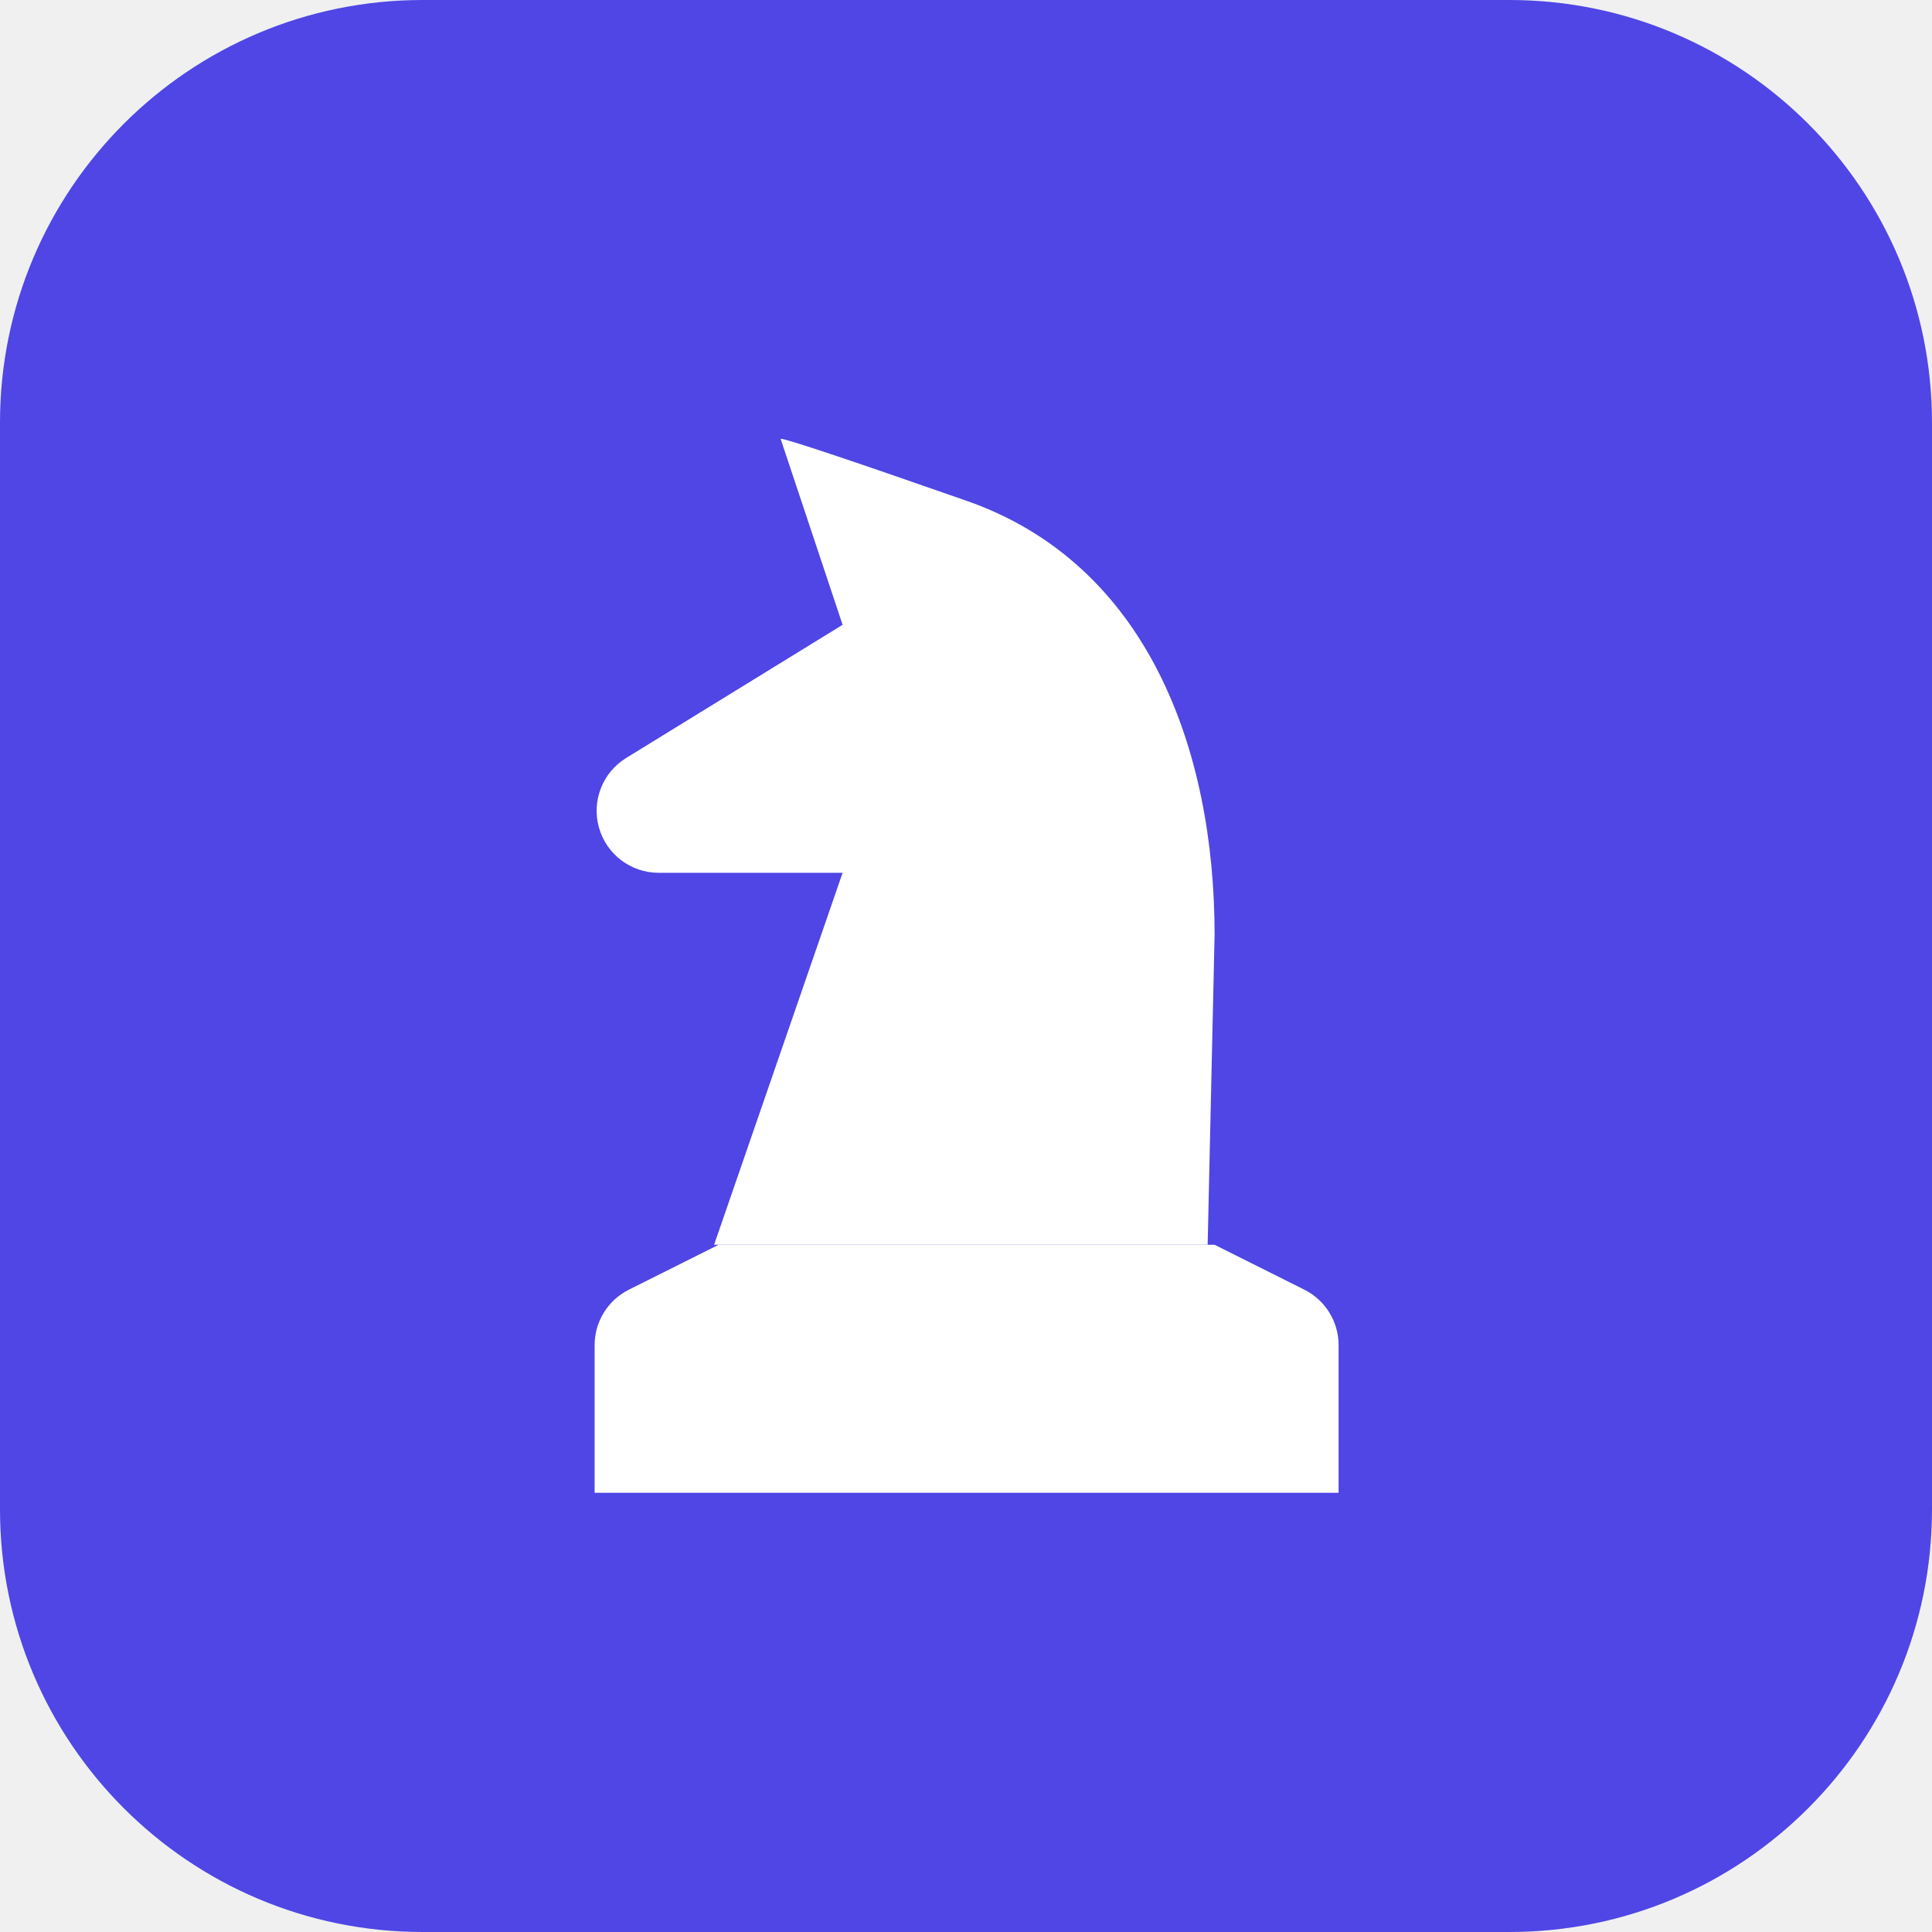
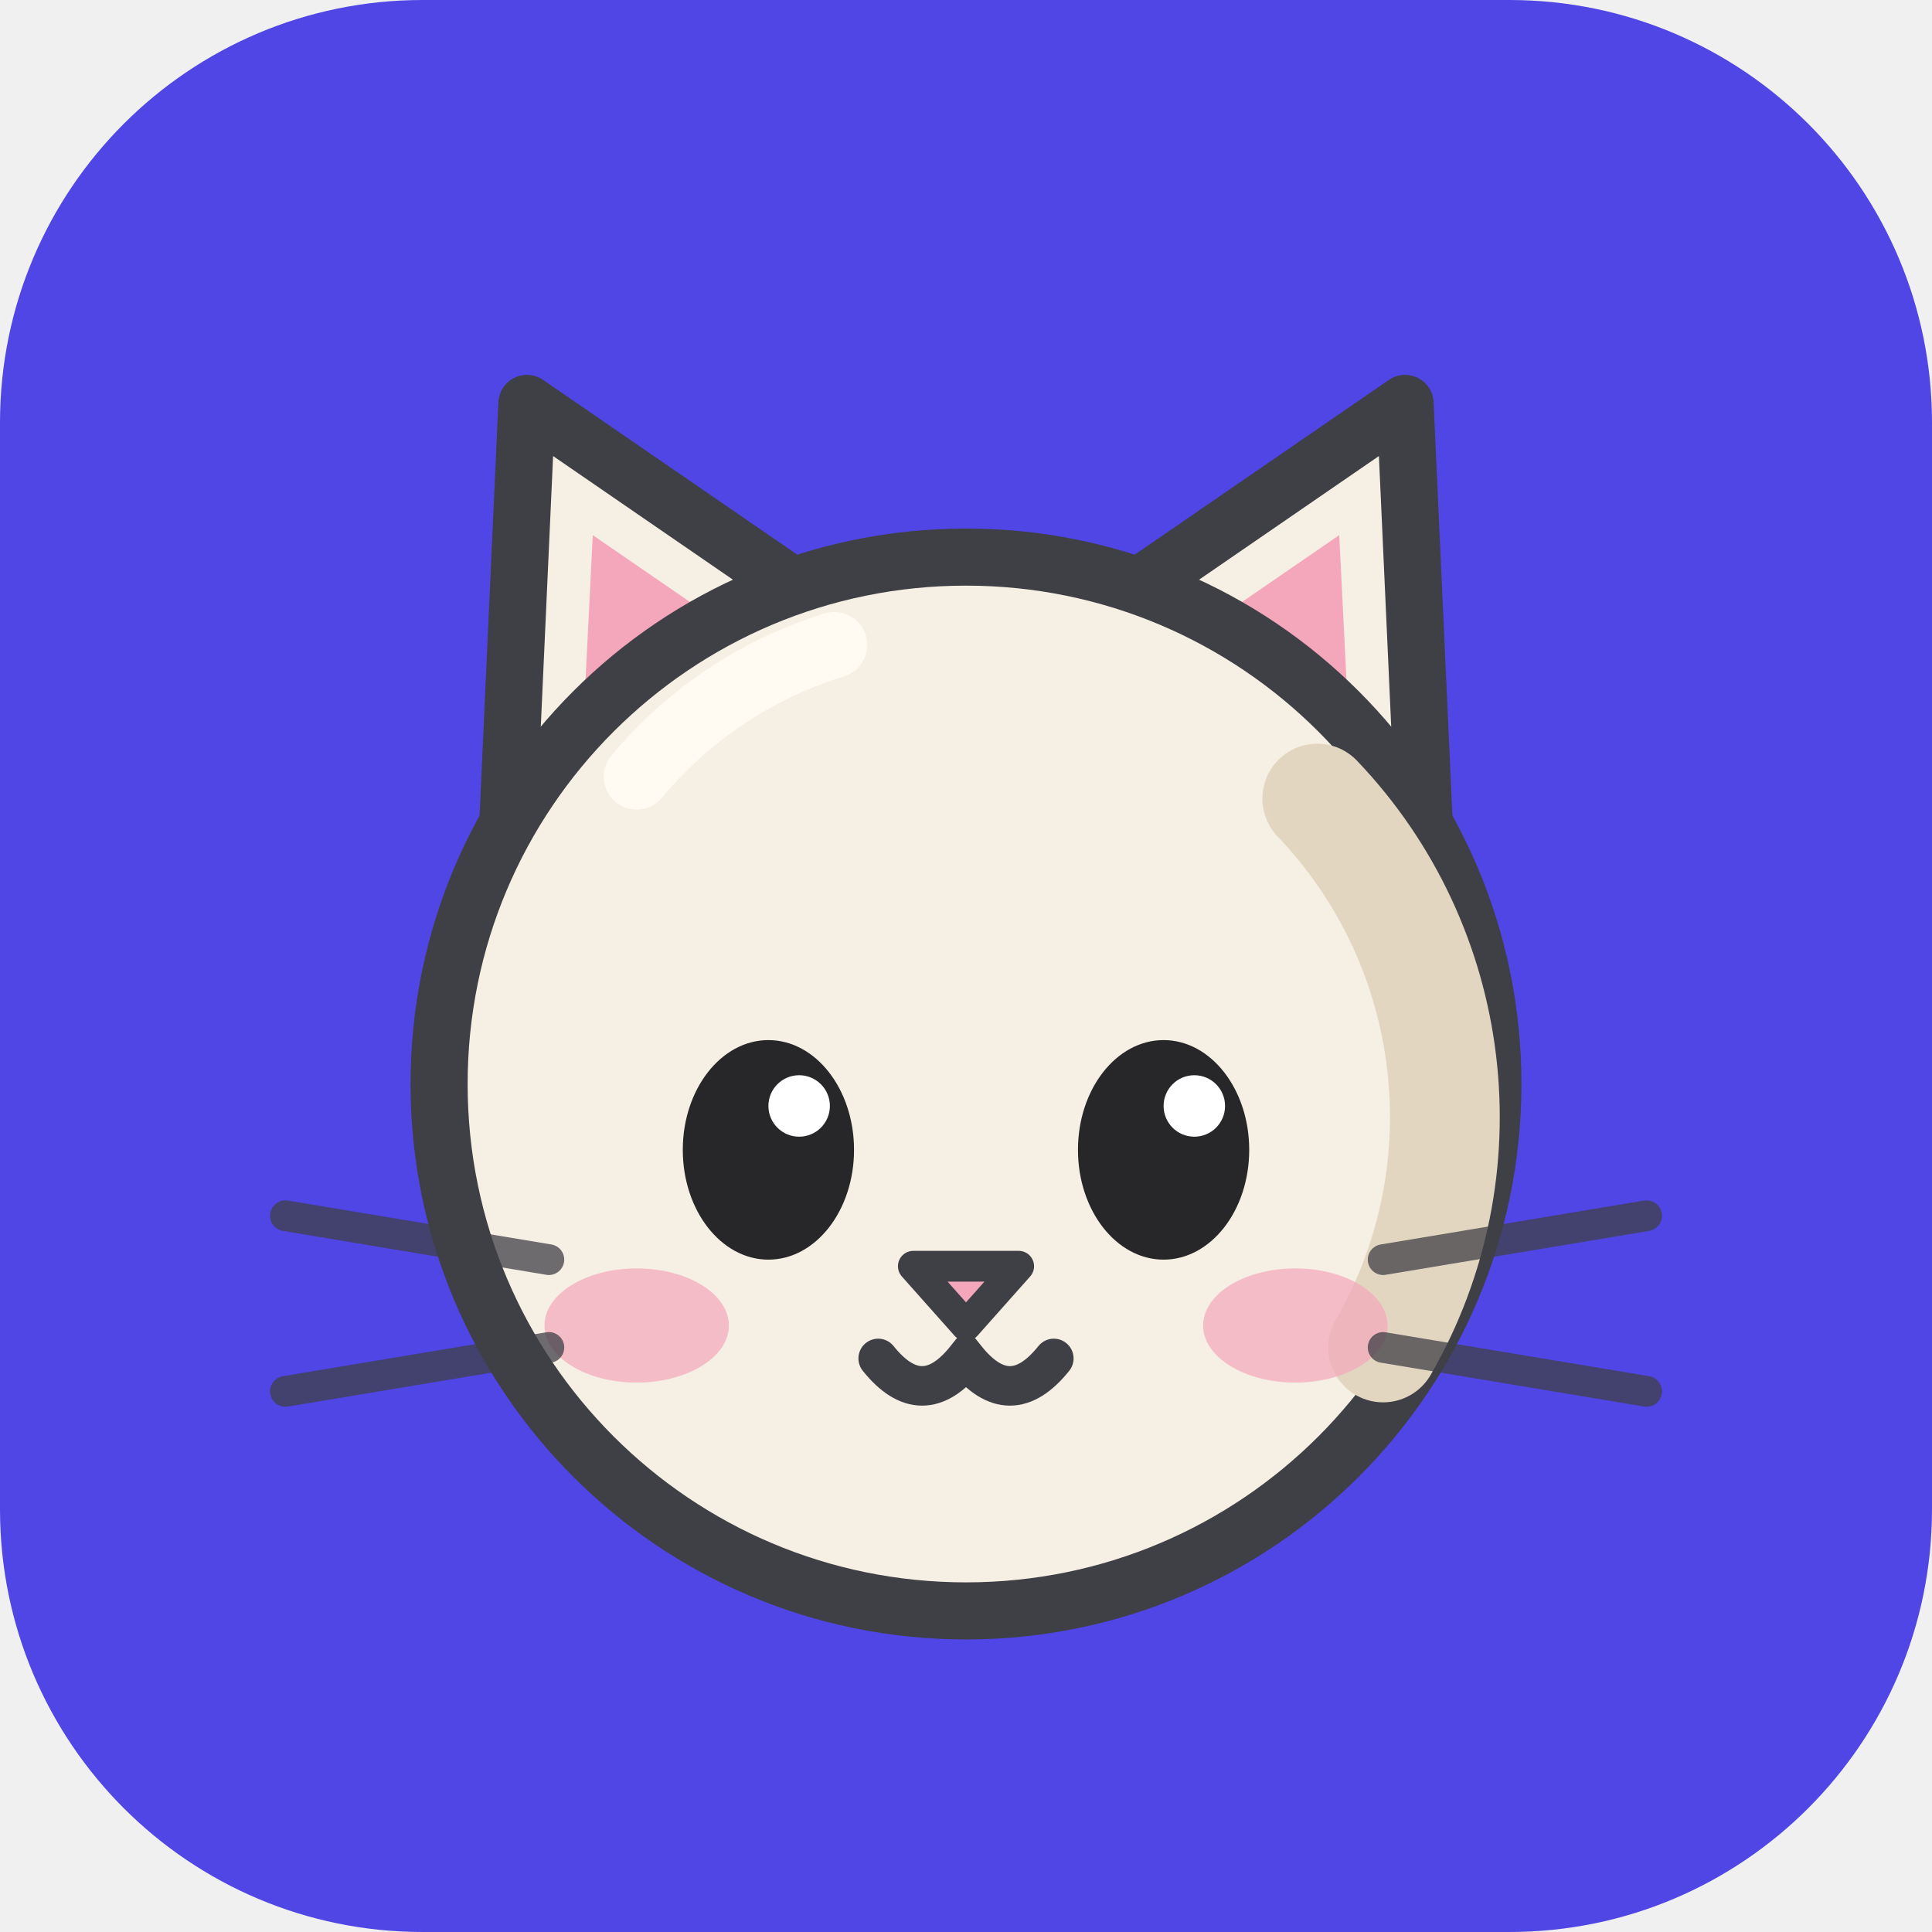
<svg xmlns="http://www.w3.org/2000/svg" width="512" height="512" viewBox="0 0 512 512" role="img">
  <rect width="512" height="512" rx="112" fill="#4f46e5" />
-   <g fill="#ffffff" transform="translate(59,67) scale(16.43)">
-     <path d="M8 16l-1.447 .724a1 1 0 0 0 -.553 .894v2.382h12v-2.382a1 1 0 0 0 -.553 -.894l-1.447 -.724h-8z" />
-     <path d="M9 3l1 3l-3.491 2.148a1 1 0 0 0 .524 1.852h2.967l-2.073 6h7.961l.112 -5c0 -3 -1.09 -5.983 -4 -7c-1.94 -.678 -2.94 -1.011 -3 -1z" />
-   </g>
+   <svg x="64" y="83.636" width="384" height="360.727" viewBox="17 4 66 62">
+     <path d="M29 30 L 30 8 L 46 19 Z" fill="#f6efe3" stroke="#3f3f46" stroke-width="2.6" stroke-linejoin="round" stroke-linecap="round" />
+     <path d="M71 30 L 70 8 L 54 19 Z" fill="#f6efe3" stroke="#3f3f46" stroke-width="2.6" stroke-linejoin="round" stroke-linecap="round" />
+     <path d="M32.5 24 L 33 14 L 41 19.5 Z" fill="#f4a7bb" />
+     <path d="M67.5 24 L 67 14 L 59 19.5 Z" fill="#f4a7bb" />
+     <circle cx="50" cy="39" r="24" fill="#f6efe3" stroke="#3f3f46" stroke-width="2.6" stroke-linejoin="round" stroke-linecap="round" />
+     <path d="M66 26 A 21 21 0 0 1 69 51" fill="none" stroke="#e3d6c1" stroke-width="5" stroke-linecap="round" />
+     <path d="M35 25 A 19 19 0 0 1 44 19" fill="none" stroke="#fffaf2" stroke-width="3" stroke-linecap="round" />
+     <ellipse cx="35" cy="50" rx="4.2" ry="2.6" fill="#f4a7bb" opacity=".7" />
+     <ellipse cx="65" cy="50" rx="4.2" ry="2.6" fill="#f4a7bb" opacity=".7" />
+     <ellipse cx="41" cy="42" rx="3.9" ry="5" fill="#27272a" />
+     <ellipse cx="59" cy="42" rx="3.9" ry="5" fill="#27272a" />
+     <circle cx="42.4" cy="40" r="1.4" fill="#fff" />
+     <circle cx="60.4" cy="40" r="1.4" fill="#fff" />
+     <path d="M47.6 47.3 H52.4 L50 50 Z" fill="#f4a7bb" stroke="#3f3f46" stroke-width="1.4" stroke-linejoin="round" />
+     <path d="M46 51.5 Q 48 54 50 51.5 Q 52 54 54 51.5" fill="none" stroke="#3f3f46" stroke-width="1.8" stroke-linecap="round" />
+     <g stroke="#3f3f46" stroke-width="1.4" stroke-linecap="round" opacity=".75">
+       <path d="M31 47 L 19 45" />
+       <path d="M31 51 L 19 53" />
+       <path d="M69 47 L 81 45" />
+       <path d="M69 51 L 81 53" />
+     </g>
+   </svg>
</svg>
